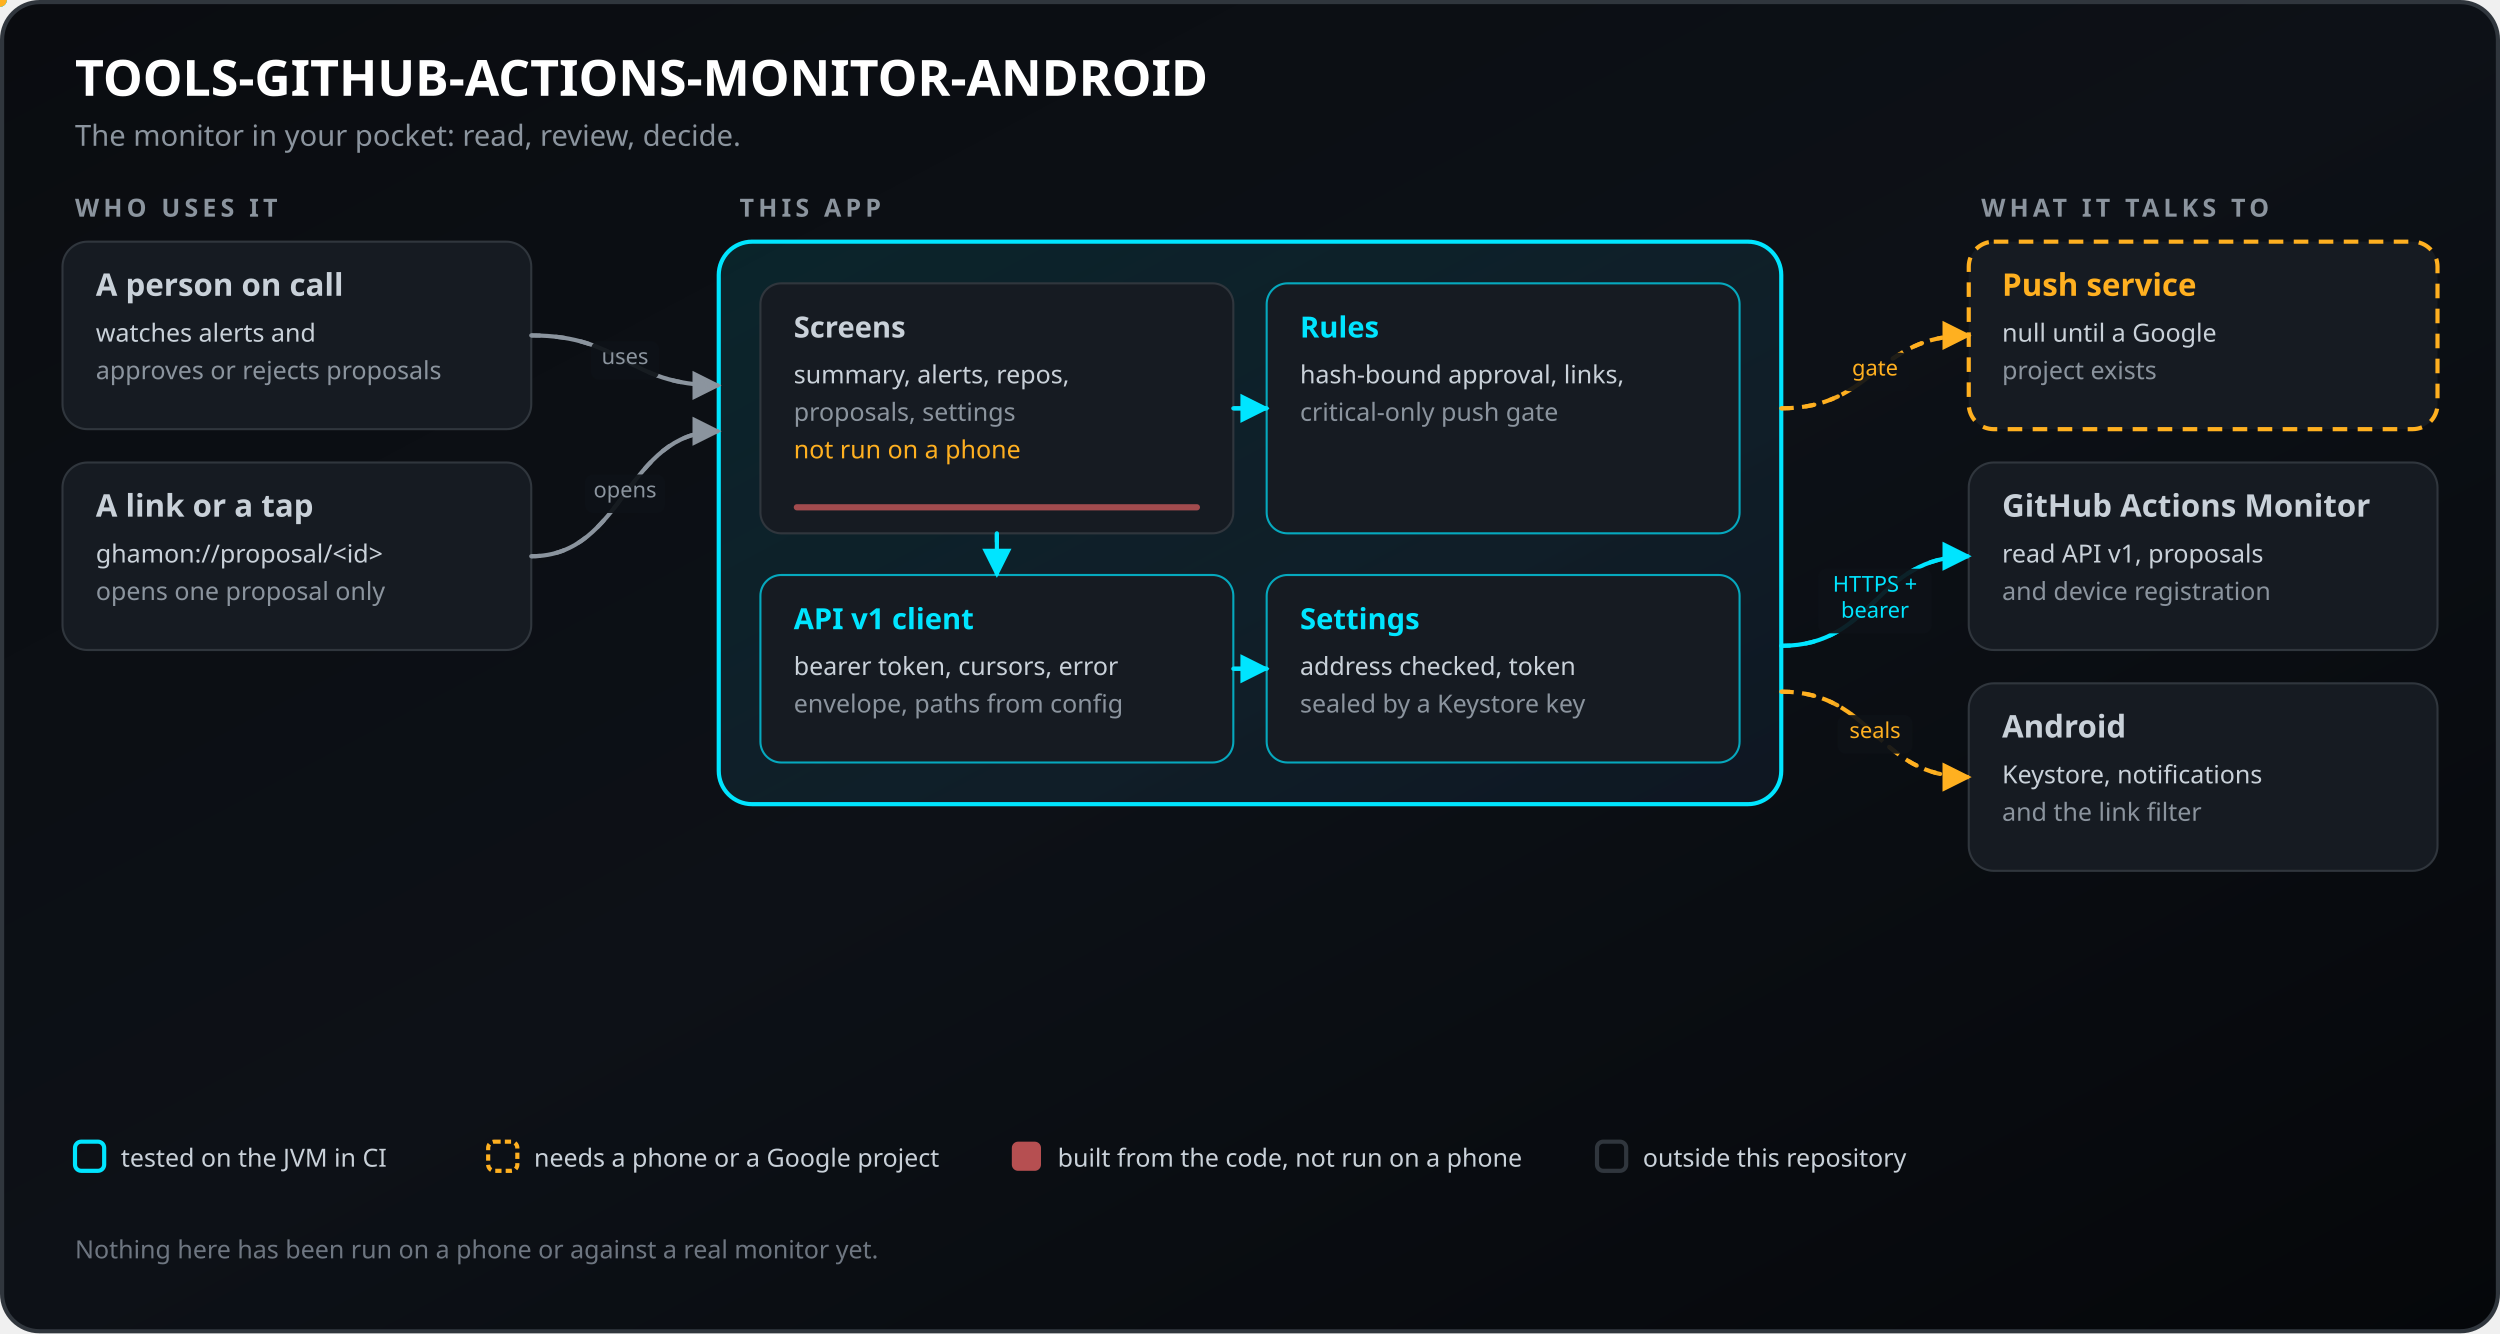
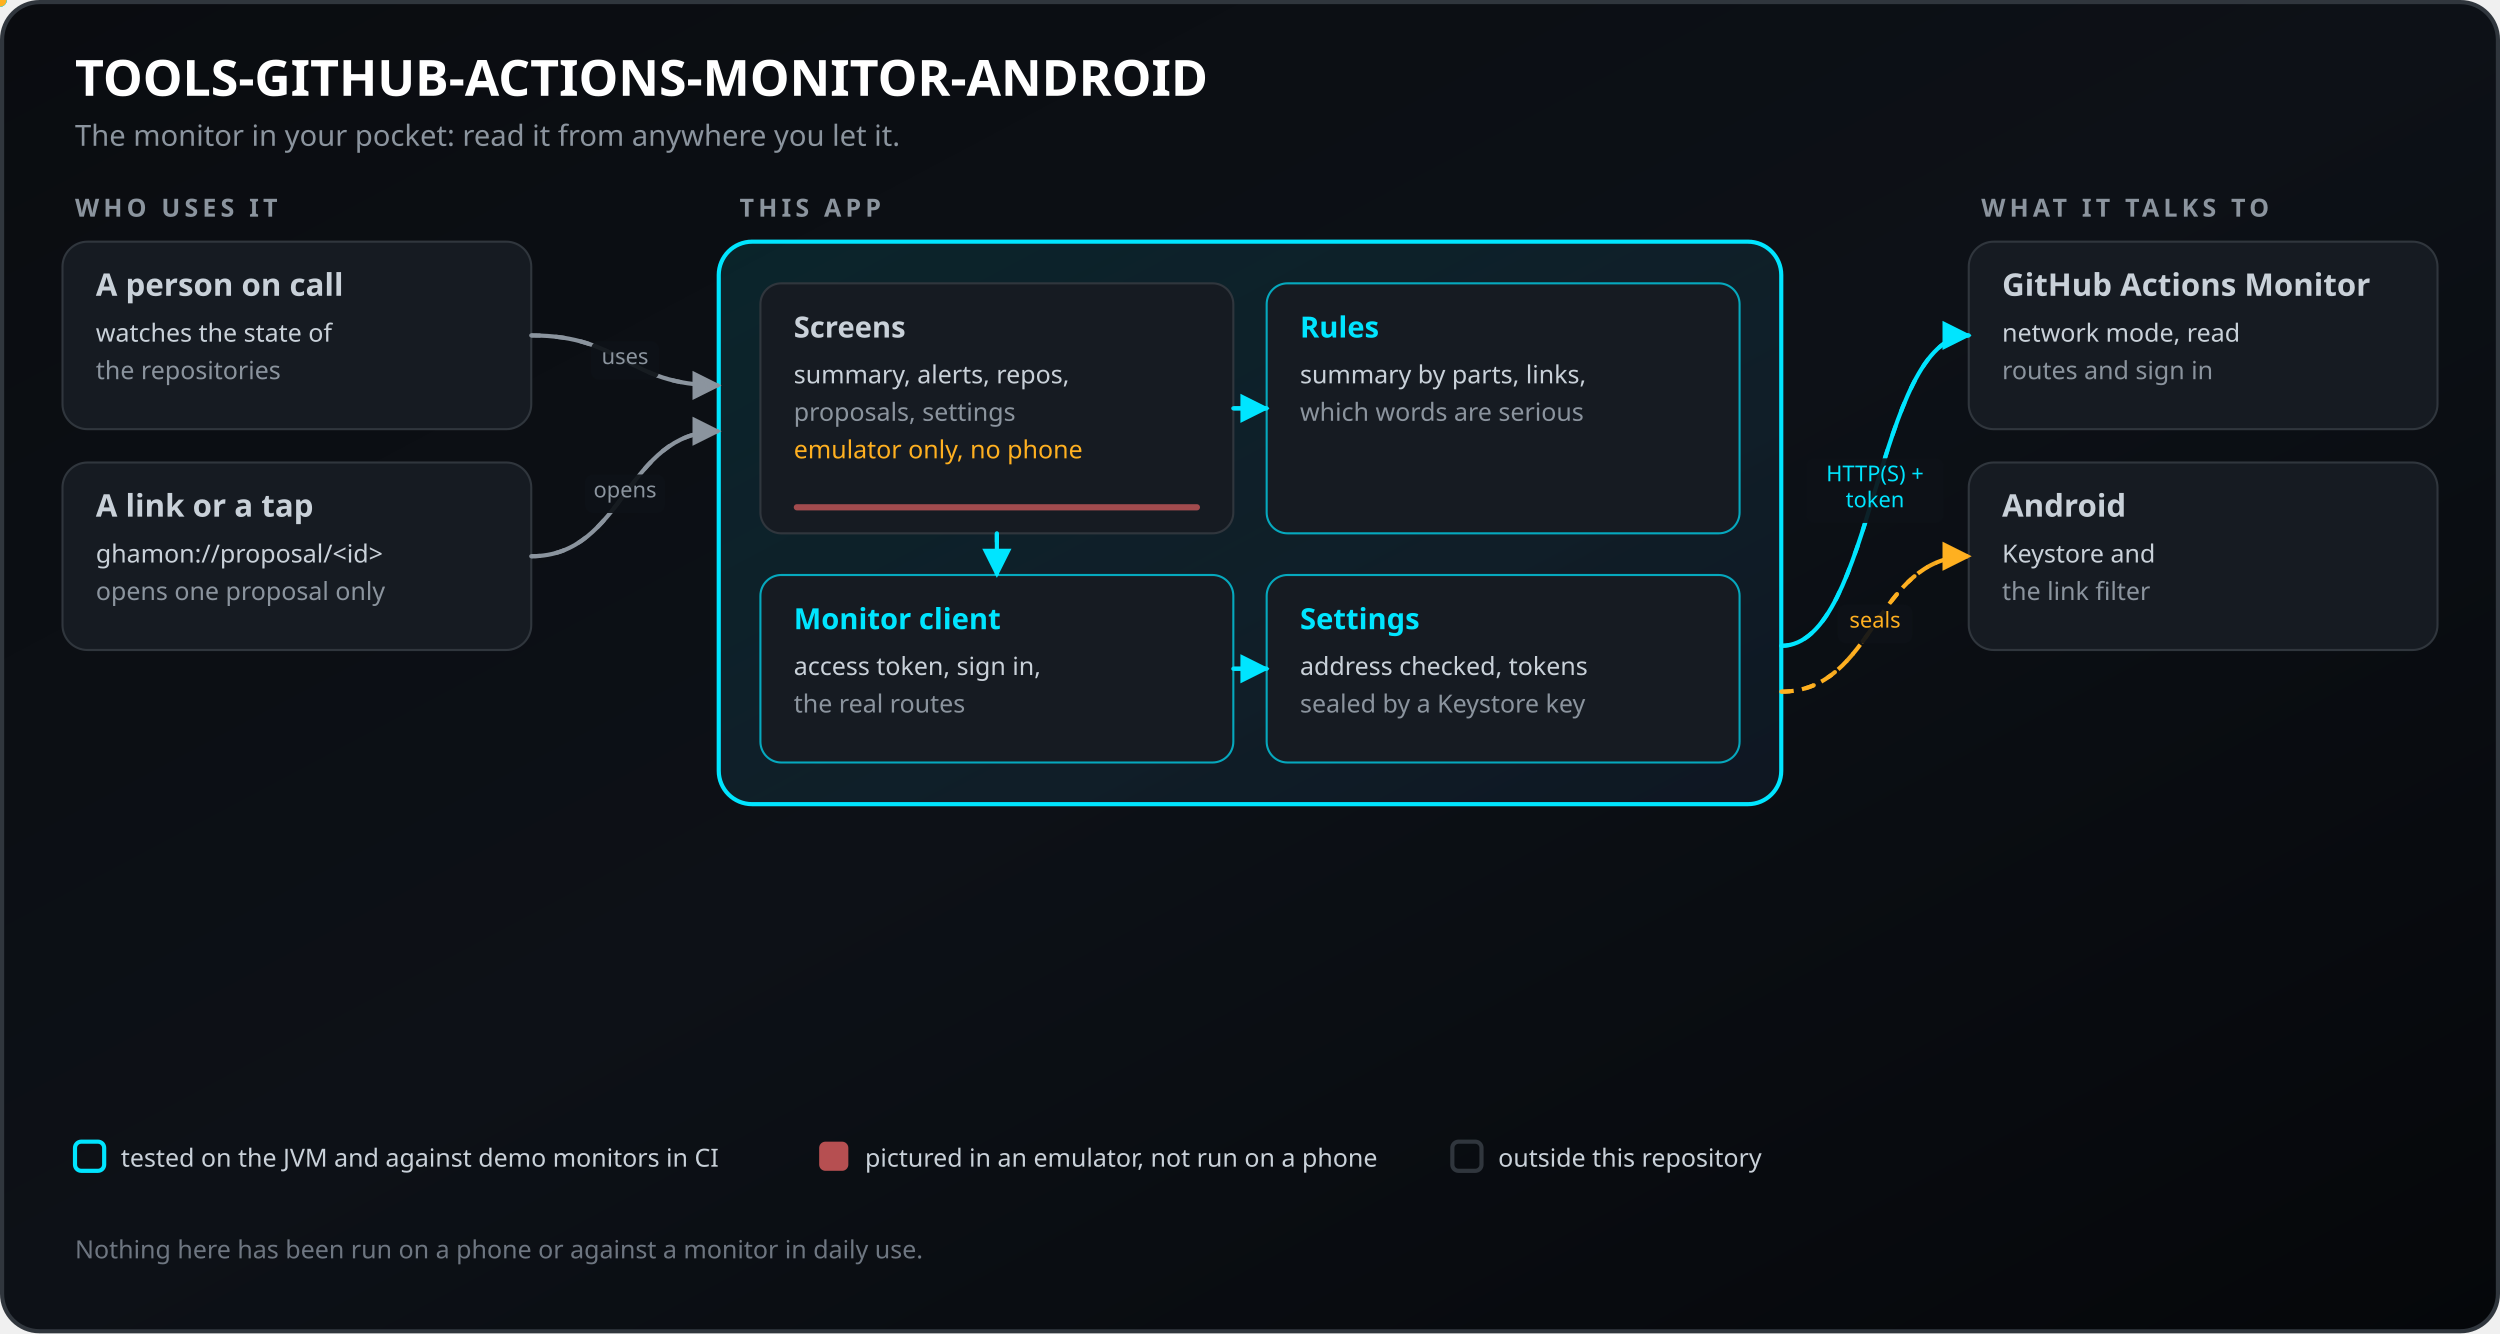
<svg xmlns="http://www.w3.org/2000/svg" viewBox="0 0 1200 640" width="1200" height="640" role="img" aria-labelledby="t d" font-family="'Segoe UI','Noto Sans','Noto Sans CJK SC','Microsoft YaHei','Yu Gothic','Helvetica Neue',Helvetica,Arial,sans-serif">
  <defs>
    <linearGradient id="bg" x1="0" y1="0" x2="1" y2="1">
      <stop offset="0" stop-color="#0A0C10" />
      <stop offset="0.5" stop-color="#0D1117" />
      <stop offset="1" stop-color="#05070A" />
    </linearGradient>
    <linearGradient id="card" x1="0" y1="0" x2="1" y2="1">
      <stop offset="0" stop-color="#121821" />
      <stop offset="1" stop-color="#0B0F15" />
    </linearGradient>
    <linearGradient id="line" x1="0" y1="0" x2="1" y2="0">
      <stop offset="0" stop-color="#00E5FF" />
      <stop offset="1" stop-color="#FF0055" />
    </linearGradient>
    <filter id="glow" x="-50%" y="-50%" width="200%" height="200%">
      <feGaussianBlur stdDeviation="3" result="b" />
      <feMerge>
        <feMergeNode in="b" />
        <feMergeNode in="SourceGraphic" />
      </feMerge>
    </filter>
    <linearGradient id="svc" x1="0" y1="0" x2="1" y2="1">
      <stop offset="0" stop-color="#00E5FF" stop-opacity="0.10" />
      <stop offset="1" stop-color="#4DA3FF" stop-opacity="0.06" />
    </linearGradient>
    <marker id="m00E5FF" viewBox="0 0 10 10" refX="9" refY="5" markerWidth="7" markerHeight="7" orient="auto-start-reverse">
      <path d="M0 0L10 5L0 10z" fill="#00E5FF" />
    </marker>
    <marker id="mC9D1D9" viewBox="0 0 10 10" refX="9" refY="5" markerWidth="7" markerHeight="7" orient="auto-start-reverse">
      <path d="M0 0L10 5L0 10z" fill="#C9D1D9" />
    </marker>
    <marker id="mFFB020" viewBox="0 0 10 10" refX="9" refY="5" markerWidth="7" markerHeight="7" orient="auto-start-reverse">
      <path d="M0 0L10 5L0 10z" fill="#FFB020" />
    </marker>
    <marker id="m30363D" viewBox="0 0 10 10" refX="9" refY="5" markerWidth="7" markerHeight="7" orient="auto-start-reverse">
      <path d="M0 0L10 5L0 10z" fill="#8B949E" />
    </marker>
  </defs>
  <rect x="1" y="1" width="1198" height="638" rx="18" fill="url(#bg)" stroke="#30363D" stroke-width="2" />
  <text x="36" y="46" font-family="'Segoe UI','Noto Sans','Noto Sans CJK SC','Microsoft YaHei','Yu Gothic','Helvetica Neue',Helvetica,Arial,sans-serif" font-size="24" font-weight="700" fill="#FFFFFF" text-anchor="start">TOOLS-GITHUB-ACTIONS-MONITOR-ANDROID</text>
-   <text x="36" y="70" font-family="'Segoe UI','Noto Sans','Noto Sans CJK SC','Microsoft YaHei','Yu Gothic','Helvetica Neue',Helvetica,Arial,sans-serif" font-size="14" font-weight="400" fill="#8B949E" text-anchor="start">The monitor in your pocket: read, review, decide.</text>
+   <text x="36" y="70" font-family="'Segoe UI','Noto Sans','Noto Sans CJK SC','Microsoft YaHei','Yu Gothic','Helvetica Neue',Helvetica,Arial,sans-serif" font-size="14" font-weight="400" fill="#8B949E" text-anchor="start">The monitor in your pocket: read it from anywhere you let it.</text>
  <text x="36" y="104" font-family="'Segoe UI','Noto Sans','Noto Sans CJK SC','Microsoft YaHei','Yu Gothic','Helvetica Neue',Helvetica,Arial,sans-serif" font-size="12" font-weight="700" fill="#8B949E" text-anchor="start" letter-spacing="2">WHO USES IT</text>
  <text x="355" y="104" font-family="'Segoe UI','Noto Sans','Noto Sans CJK SC','Microsoft YaHei','Yu Gothic','Helvetica Neue',Helvetica,Arial,sans-serif" font-size="12" font-weight="700" fill="#8B949E" text-anchor="start" letter-spacing="2">THIS APP</text>
  <text x="951" y="104" font-family="'Segoe UI','Noto Sans','Noto Sans CJK SC','Microsoft YaHei','Yu Gothic','Helvetica Neue',Helvetica,Arial,sans-serif" font-size="12" font-weight="700" fill="#8B949E" text-anchor="start" letter-spacing="2">WHAT IT TALKS TO</text>
  <rect x="345" y="116" width="510" height="270" rx="16" fill="url(#svc)" stroke="#00E5FF" stroke-width="2">
    <animate attributeName="stroke-opacity" values="0.55;1;0.55" dur="4s" repeatCount="indefinite" />
  </rect>
  <rect x="30" y="116" width="225" height="90" rx="12" fill="#161B22" stroke="#30363D" stroke-width="1" />
  <text x="46" y="142" font-family="'Segoe UI','Noto Sans','Noto Sans CJK SC','Microsoft YaHei','Yu Gothic','Helvetica Neue',Helvetica,Arial,sans-serif" font-size="15" font-weight="700" fill="#C9D1D9" text-anchor="start">A person on call</text>
-   <text x="46" y="164" font-family="'Segoe UI','Noto Sans','Noto Sans CJK SC','Microsoft YaHei','Yu Gothic','Helvetica Neue',Helvetica,Arial,sans-serif" font-size="12" font-weight="400" fill="#C9D1D9" text-anchor="start">watches alerts and</text>
-   <text x="46" y="182" font-family="'Segoe UI','Noto Sans','Noto Sans CJK SC','Microsoft YaHei','Yu Gothic','Helvetica Neue',Helvetica,Arial,sans-serif" font-size="12" font-weight="400" fill="#8B949E" text-anchor="start">approves or rejects proposals</text>
+   <text x="46" y="164" font-family="'Segoe UI','Noto Sans','Noto Sans CJK SC','Microsoft YaHei','Yu Gothic','Helvetica Neue',Helvetica,Arial,sans-serif" font-size="12" font-weight="400" fill="#C9D1D9" text-anchor="start">watches the state of</text>
+   <text x="46" y="182" font-family="'Segoe UI','Noto Sans','Noto Sans CJK SC','Microsoft YaHei','Yu Gothic','Helvetica Neue',Helvetica,Arial,sans-serif" font-size="12" font-weight="400" fill="#8B949E" text-anchor="start">the repositories</text>
  <rect x="30" y="222" width="225" height="90" rx="12" fill="#161B22" stroke="#30363D" stroke-width="1" />
  <text x="46" y="248" font-family="'Segoe UI','Noto Sans','Noto Sans CJK SC','Microsoft YaHei','Yu Gothic','Helvetica Neue',Helvetica,Arial,sans-serif" font-size="15" font-weight="700" fill="#C9D1D9" text-anchor="start">A link or a tap</text>
  <text x="46" y="270" font-family="'Segoe UI','Noto Sans','Noto Sans CJK SC','Microsoft YaHei','Yu Gothic','Helvetica Neue',Helvetica,Arial,sans-serif" font-size="12" font-weight="400" fill="#C9D1D9" text-anchor="start">ghamon://proposal/&lt;id&gt;</text>
  <text x="46" y="288" font-family="'Segoe UI','Noto Sans','Noto Sans CJK SC','Microsoft YaHei','Yu Gothic','Helvetica Neue',Helvetica,Arial,sans-serif" font-size="12" font-weight="400" fill="#8B949E" text-anchor="start">opens one proposal only</text>
  <rect x="365" y="136" width="227" height="120" rx="10" fill="#161B22" stroke="#30363D" stroke-width="1">
    <animate attributeName="stroke-opacity" values="0.45;1;0.45;0.45" keyTimes="0;0.08;0.2;1" dur="6s" begin="0s" repeatCount="indefinite" />
    <animate attributeName="stroke-width" values="1;2.4;1;1" keyTimes="0;0.08;0.2;1" dur="6s" begin="0s" repeatCount="indefinite" />
  </rect>
  <text x="381" y="162" font-family="'Segoe UI','Noto Sans','Noto Sans CJK SC','Microsoft YaHei','Yu Gothic','Helvetica Neue',Helvetica,Arial,sans-serif" font-size="14" font-weight="700" fill="#C9D1D9" text-anchor="start">Screens</text>
  <text x="381" y="184" font-family="'Segoe UI','Noto Sans','Noto Sans CJK SC','Microsoft YaHei','Yu Gothic','Helvetica Neue',Helvetica,Arial,sans-serif" font-size="12" font-weight="400" fill="#C9D1D9" text-anchor="start">summary, alerts, repos,</text>
  <text x="381" y="202" font-family="'Segoe UI','Noto Sans','Noto Sans CJK SC','Microsoft YaHei','Yu Gothic','Helvetica Neue',Helvetica,Arial,sans-serif" font-size="12" font-weight="400" fill="#8B949E" text-anchor="start">proposals, settings</text>
-   <text x="381" y="220" font-family="'Segoe UI','Noto Sans','Noto Sans CJK SC','Microsoft YaHei','Yu Gothic','Helvetica Neue',Helvetica,Arial,sans-serif" font-size="12" font-weight="400" fill="#FFB020" text-anchor="start">not run on a phone</text>
+   <text x="381" y="220" font-family="'Segoe UI','Noto Sans','Noto Sans CJK SC','Microsoft YaHei','Yu Gothic','Helvetica Neue',Helvetica,Arial,sans-serif" font-size="12" font-weight="400" fill="#FFB020" text-anchor="start">emulator only, no phone</text>
  <rect x="381" y="242" width="195" height="3" rx="1.5" fill="#FF6B6B" opacity="0.6">
    <animate attributeName="opacity" values="0.25;0.85;0.25" dur="2.8s" repeatCount="indefinite" />
  </rect>
  <rect x="608" y="136" width="227" height="120" rx="10" fill="#161B22" stroke="#00E5FF" stroke-width="1" stroke-opacity="0.7">
    <animate attributeName="stroke-opacity" values="0.45;1;0.45;0.45" keyTimes="0;0.08;0.2;1" dur="6s" begin="1s" repeatCount="indefinite" />
    <animate attributeName="stroke-width" values="1;2.4;1;1" keyTimes="0;0.08;0.2;1" dur="6s" begin="1s" repeatCount="indefinite" />
  </rect>
  <text x="624" y="162" font-family="'Segoe UI','Noto Sans','Noto Sans CJK SC','Microsoft YaHei','Yu Gothic','Helvetica Neue',Helvetica,Arial,sans-serif" font-size="14" font-weight="700" fill="#00E5FF" text-anchor="start">Rules</text>
-   <text x="624" y="184" font-family="'Segoe UI','Noto Sans','Noto Sans CJK SC','Microsoft YaHei','Yu Gothic','Helvetica Neue',Helvetica,Arial,sans-serif" font-size="12" font-weight="400" fill="#C9D1D9" text-anchor="start">hash-bound approval, links,</text>
-   <text x="624" y="202" font-family="'Segoe UI','Noto Sans','Noto Sans CJK SC','Microsoft YaHei','Yu Gothic','Helvetica Neue',Helvetica,Arial,sans-serif" font-size="12" font-weight="400" fill="#8B949E" text-anchor="start">critical-only push gate</text>
+   <text x="624" y="184" font-family="'Segoe UI','Noto Sans','Noto Sans CJK SC','Microsoft YaHei','Yu Gothic','Helvetica Neue',Helvetica,Arial,sans-serif" font-size="12" font-weight="400" fill="#C9D1D9" text-anchor="start">summary by parts, links,</text>
+   <text x="624" y="202" font-family="'Segoe UI','Noto Sans','Noto Sans CJK SC','Microsoft YaHei','Yu Gothic','Helvetica Neue',Helvetica,Arial,sans-serif" font-size="12" font-weight="400" fill="#8B949E" text-anchor="start">which words are serious</text>
  <rect x="365" y="276" width="227" height="90" rx="10" fill="#161B22" stroke="#00E5FF" stroke-width="1" stroke-opacity="0.7">
    <animate attributeName="stroke-opacity" values="0.45;1;0.45;0.45" keyTimes="0;0.08;0.2;1" dur="6s" begin="2s" repeatCount="indefinite" />
    <animate attributeName="stroke-width" values="1;2.4;1;1" keyTimes="0;0.08;0.2;1" dur="6s" begin="2s" repeatCount="indefinite" />
  </rect>
-   <text x="381" y="302" font-family="'Segoe UI','Noto Sans','Noto Sans CJK SC','Microsoft YaHei','Yu Gothic','Helvetica Neue',Helvetica,Arial,sans-serif" font-size="14" font-weight="700" fill="#00E5FF" text-anchor="start">API v1 client</text>
-   <text x="381" y="324" font-family="'Segoe UI','Noto Sans','Noto Sans CJK SC','Microsoft YaHei','Yu Gothic','Helvetica Neue',Helvetica,Arial,sans-serif" font-size="12" font-weight="400" fill="#C9D1D9" text-anchor="start">bearer token, cursors, error</text>
-   <text x="381" y="342" font-family="'Segoe UI','Noto Sans','Noto Sans CJK SC','Microsoft YaHei','Yu Gothic','Helvetica Neue',Helvetica,Arial,sans-serif" font-size="12" font-weight="400" fill="#8B949E" text-anchor="start">envelope, paths from config</text>
+   <text x="381" y="302" font-family="'Segoe UI','Noto Sans','Noto Sans CJK SC','Microsoft YaHei','Yu Gothic','Helvetica Neue',Helvetica,Arial,sans-serif" font-size="14" font-weight="700" fill="#00E5FF" text-anchor="start">Monitor client</text>
+   <text x="381" y="324" font-family="'Segoe UI','Noto Sans','Noto Sans CJK SC','Microsoft YaHei','Yu Gothic','Helvetica Neue',Helvetica,Arial,sans-serif" font-size="12" font-weight="400" fill="#C9D1D9" text-anchor="start">access token, sign in,</text>
+   <text x="381" y="342" font-family="'Segoe UI','Noto Sans','Noto Sans CJK SC','Microsoft YaHei','Yu Gothic','Helvetica Neue',Helvetica,Arial,sans-serif" font-size="12" font-weight="400" fill="#8B949E" text-anchor="start">the real routes</text>
  <rect x="608" y="276" width="227" height="90" rx="10" fill="#161B22" stroke="#00E5FF" stroke-width="1" stroke-opacity="0.7">
    <animate attributeName="stroke-opacity" values="0.45;1;0.45;0.45" keyTimes="0;0.08;0.2;1" dur="6s" begin="3s" repeatCount="indefinite" />
    <animate attributeName="stroke-width" values="1;2.4;1;1" keyTimes="0;0.08;0.2;1" dur="6s" begin="3s" repeatCount="indefinite" />
  </rect>
  <text x="624" y="302" font-family="'Segoe UI','Noto Sans','Noto Sans CJK SC','Microsoft YaHei','Yu Gothic','Helvetica Neue',Helvetica,Arial,sans-serif" font-size="14" font-weight="700" fill="#00E5FF" text-anchor="start">Settings</text>
-   <text x="624" y="324" font-family="'Segoe UI','Noto Sans','Noto Sans CJK SC','Microsoft YaHei','Yu Gothic','Helvetica Neue',Helvetica,Arial,sans-serif" font-size="12" font-weight="400" fill="#C9D1D9" text-anchor="start">address checked, token</text>
+   <text x="624" y="324" font-family="'Segoe UI','Noto Sans','Noto Sans CJK SC','Microsoft YaHei','Yu Gothic','Helvetica Neue',Helvetica,Arial,sans-serif" font-size="12" font-weight="400" fill="#C9D1D9" text-anchor="start">address checked, tokens</text>
  <text x="624" y="342" font-family="'Segoe UI','Noto Sans','Noto Sans CJK SC','Microsoft YaHei','Yu Gothic','Helvetica Neue',Helvetica,Arial,sans-serif" font-size="12" font-weight="400" fill="#8B949E" text-anchor="start">sealed by a Keystore key</text>
-   <rect x="945" y="116" width="225" height="90" rx="12" fill="#161B22" stroke="#FFB020" stroke-width="2" stroke-dasharray="7 5">
-     <animate attributeName="stroke-dashoffset" from="0" to="-24" dur="3s" repeatCount="indefinite" />
-   </rect>
-   <text x="961" y="142" font-family="'Segoe UI','Noto Sans','Noto Sans CJK SC','Microsoft YaHei','Yu Gothic','Helvetica Neue',Helvetica,Arial,sans-serif" font-size="15" font-weight="700" fill="#FFB020" text-anchor="start">Push service</text>
-   <text x="961" y="164" font-family="'Segoe UI','Noto Sans','Noto Sans CJK SC','Microsoft YaHei','Yu Gothic','Helvetica Neue',Helvetica,Arial,sans-serif" font-size="12" font-weight="400" fill="#C9D1D9" text-anchor="start">null until a Google</text>
-   <text x="961" y="182" font-family="'Segoe UI','Noto Sans','Noto Sans CJK SC','Microsoft YaHei','Yu Gothic','Helvetica Neue',Helvetica,Arial,sans-serif" font-size="12" font-weight="400" fill="#8B949E" text-anchor="start">project exists</text>
+   <rect x="945" y="116" width="225" height="90" rx="12" fill="#161B22" stroke="#30363D" stroke-width="1" />
+   <text x="961" y="142" font-family="'Segoe UI','Noto Sans','Noto Sans CJK SC','Microsoft YaHei','Yu Gothic','Helvetica Neue',Helvetica,Arial,sans-serif" font-size="15" font-weight="700" fill="#C9D1D9" text-anchor="start">GitHub Actions Monitor</text>
+   <text x="961" y="164" font-family="'Segoe UI','Noto Sans','Noto Sans CJK SC','Microsoft YaHei','Yu Gothic','Helvetica Neue',Helvetica,Arial,sans-serif" font-size="12" font-weight="400" fill="#C9D1D9" text-anchor="start">network mode, read</text>
+   <text x="961" y="182" font-family="'Segoe UI','Noto Sans','Noto Sans CJK SC','Microsoft YaHei','Yu Gothic','Helvetica Neue',Helvetica,Arial,sans-serif" font-size="12" font-weight="400" fill="#8B949E" text-anchor="start">routes and sign in</text>
  <rect x="945" y="222" width="225" height="90" rx="12" fill="#161B22" stroke="#30363D" stroke-width="1" />
-   <text x="961" y="248" font-family="'Segoe UI','Noto Sans','Noto Sans CJK SC','Microsoft YaHei','Yu Gothic','Helvetica Neue',Helvetica,Arial,sans-serif" font-size="15" font-weight="700" fill="#C9D1D9" text-anchor="start">GitHub Actions Monitor</text>
-   <text x="961" y="270" font-family="'Segoe UI','Noto Sans','Noto Sans CJK SC','Microsoft YaHei','Yu Gothic','Helvetica Neue',Helvetica,Arial,sans-serif" font-size="12" font-weight="400" fill="#C9D1D9" text-anchor="start">read API v1, proposals</text>
-   <text x="961" y="288" font-family="'Segoe UI','Noto Sans','Noto Sans CJK SC','Microsoft YaHei','Yu Gothic','Helvetica Neue',Helvetica,Arial,sans-serif" font-size="12" font-weight="400" fill="#8B949E" text-anchor="start">and device registration</text>
-   <rect x="945" y="328" width="225" height="90" rx="12" fill="#161B22" stroke="#30363D" stroke-width="1" />
-   <text x="961" y="354" font-family="'Segoe UI','Noto Sans','Noto Sans CJK SC','Microsoft YaHei','Yu Gothic','Helvetica Neue',Helvetica,Arial,sans-serif" font-size="15" font-weight="700" fill="#C9D1D9" text-anchor="start">Android</text>
-   <text x="961" y="376" font-family="'Segoe UI','Noto Sans','Noto Sans CJK SC','Microsoft YaHei','Yu Gothic','Helvetica Neue',Helvetica,Arial,sans-serif" font-size="12" font-weight="400" fill="#C9D1D9" text-anchor="start">Keystore, notifications</text>
-   <text x="961" y="394" font-family="'Segoe UI','Noto Sans','Noto Sans CJK SC','Microsoft YaHei','Yu Gothic','Helvetica Neue',Helvetica,Arial,sans-serif" font-size="12" font-weight="400" fill="#8B949E" text-anchor="start">and the link filter</text>
+   <text x="961" y="248" font-family="'Segoe UI','Noto Sans','Noto Sans CJK SC','Microsoft YaHei','Yu Gothic','Helvetica Neue',Helvetica,Arial,sans-serif" font-size="15" font-weight="700" fill="#C9D1D9" text-anchor="start">Android</text>
+   <text x="961" y="270" font-family="'Segoe UI','Noto Sans','Noto Sans CJK SC','Microsoft YaHei','Yu Gothic','Helvetica Neue',Helvetica,Arial,sans-serif" font-size="12" font-weight="400" fill="#C9D1D9" text-anchor="start">Keystore and</text>
+   <text x="961" y="288" font-family="'Segoe UI','Noto Sans','Noto Sans CJK SC','Microsoft YaHei','Yu Gothic','Helvetica Neue',Helvetica,Arial,sans-serif" font-size="12" font-weight="400" fill="#8B949E" text-anchor="start">the link filter</text>
  <path id="p0" d="M255 161 C300 161 300 185 345 185" stroke="#8B949E" stroke-width="2" fill="none" marker-end="url(#m30363D)" />
  <path d="M255 161 C300 161 300 185 345 185" stroke="#8B949E" stroke-width="2" fill="none" stroke-linecap="round" stroke-dasharray="4 8" opacity="0.95">
    <animate attributeName="stroke-dashoffset" from="0" to="-24" dur="1.2s" repeatCount="indefinite" />
  </path>
  <circle r="3.2" fill="#8B949E">
    <animateMotion dur="1.8s" begin="0.00s" repeatCount="indefinite">
      <mpath href="#p0" />
    </animateMotion>
    <animate attributeName="opacity" values="0;1;1;0" keyTimes="0;0.15;0.85;1" dur="1.8s" begin="0.00s" repeatCount="indefinite" />
  </circle>
  <path id="p1" d="M255 267 C300 267 300 207 345 207" stroke="#8B949E" stroke-width="2" fill="none" marker-end="url(#m30363D)" />
  <path d="M255 267 C300 267 300 207 345 207" stroke="#8B949E" stroke-width="2" fill="none" stroke-linecap="round" stroke-dasharray="4 8" opacity="0.95">
    <animate attributeName="stroke-dashoffset" from="0" to="-24" dur="1.2s" repeatCount="indefinite" />
  </path>
  <circle r="3.2" fill="#8B949E">
    <animateMotion dur="1.8s" begin="0.35s" repeatCount="indefinite">
      <mpath href="#p1" />
    </animateMotion>
    <animate attributeName="opacity" values="0;1;1;0" keyTimes="0;0.15;0.85;1" dur="1.8s" begin="0.35s" repeatCount="indefinite" />
  </circle>
  <path id="p2" d="M592 196 H608" stroke="#00E5FF" stroke-width="2" fill="none" marker-end="url(#m00E5FF)" />
  <path d="M592 196 H608" stroke="#00E5FF" stroke-width="2" fill="none" stroke-linecap="round" stroke-dasharray="4 8" opacity="0.95">
    <animate attributeName="stroke-dashoffset" from="0" to="-24" dur="1.2s" repeatCount="indefinite" />
  </path>
  <circle r="3.2" fill="#00E5FF">
    <animateMotion dur="1.8s" begin="0.70s" repeatCount="indefinite">
      <mpath href="#p2" />
    </animateMotion>
    <animate attributeName="opacity" values="0;1;1;0" keyTimes="0;0.15;0.85;1" dur="1.8s" begin="0.70s" repeatCount="indefinite" />
  </circle>
  <path id="p3" d="M478.5 256 V276" stroke="#00E5FF" stroke-width="2" fill="none" marker-end="url(#m00E5FF)" />
  <path d="M478.5 256 V276" stroke="#00E5FF" stroke-width="2" fill="none" stroke-linecap="round" stroke-dasharray="4 8" opacity="0.95">
    <animate attributeName="stroke-dashoffset" from="0" to="-24" dur="1.2s" repeatCount="indefinite" />
  </path>
  <circle r="3.2" fill="#00E5FF">
    <animateMotion dur="1.8s" begin="1.05s" repeatCount="indefinite">
      <mpath href="#p3" />
    </animateMotion>
    <animate attributeName="opacity" values="0;1;1;0" keyTimes="0;0.15;0.85;1" dur="1.8s" begin="1.05s" repeatCount="indefinite" />
  </circle>
  <path id="p4" d="M592 321 H608" stroke="#00E5FF" stroke-width="2" fill="none" marker-end="url(#m00E5FF)" />
  <path d="M592 321 H608" stroke="#00E5FF" stroke-width="2" fill="none" stroke-linecap="round" stroke-dasharray="4 8" opacity="0.95">
    <animate attributeName="stroke-dashoffset" from="0" to="-24" dur="1.2s" repeatCount="indefinite" />
  </path>
  <circle r="3.2" fill="#00E5FF">
    <animateMotion dur="1.8s" begin="1.40s" repeatCount="indefinite">
      <mpath href="#p4" />
    </animateMotion>
    <animate attributeName="opacity" values="0;1;1;0" keyTimes="0;0.15;0.85;1" dur="1.8s" begin="1.40s" repeatCount="indefinite" />
  </circle>
-   <path id="p5" d="M855 310 C900 310 900 267 945 267" stroke="#00E5FF" stroke-width="2" fill="none" marker-end="url(#m00E5FF)" />
-   <path d="M855 310 C900 310 900 267 945 267" stroke="#00E5FF" stroke-width="2" fill="none" stroke-linecap="round" stroke-dasharray="4 8" opacity="0.95">
+   <path id="p5" d="M855 310 C900 310 900 161 945 161" stroke="#00E5FF" stroke-width="2" fill="none" marker-end="url(#m00E5FF)" />
+   <path d="M855 310 C900 310 900 161 945 161" stroke="#00E5FF" stroke-width="2" fill="none" stroke-linecap="round" stroke-dasharray="4 8" opacity="0.95">
    <animate attributeName="stroke-dashoffset" from="0" to="-24" dur="1.2s" repeatCount="indefinite" />
  </path>
  <circle r="3.2" fill="#00E5FF">
    <animateMotion dur="1.8s" begin="1.75s" repeatCount="indefinite">
      <mpath href="#p5" />
    </animateMotion>
    <animate attributeName="opacity" values="0;1;1;0" keyTimes="0;0.15;0.85;1" dur="1.8s" begin="1.75s" repeatCount="indefinite" />
  </circle>
-   <path id="p6" d="M855 332 C900 332 900 373 945 373" stroke="#FFB020" stroke-width="2" fill="none" stroke-dasharray="6 4" marker-end="url(#mFFB020)" />
-   <path d="M855 332 C900 332 900 373 945 373" stroke="#FFB020" stroke-width="2" fill="none" stroke-linecap="round" stroke-dasharray="4 8" opacity="0.95">
+   <path id="p6" d="M855 332 C900 332 900 267 945 267" stroke="#FFB020" stroke-width="2" fill="none" stroke-dasharray="6 4" marker-end="url(#mFFB020)" />
+   <path d="M855 332 C900 332 900 267 945 267" stroke="#FFB020" stroke-width="2" fill="none" stroke-linecap="round" stroke-dasharray="4 8" opacity="0.95">
    <animate attributeName="stroke-dashoffset" from="0" to="-24" dur="1.2s" repeatCount="indefinite" />
  </path>
  <circle r="3.2" fill="#FFB020">
    <animateMotion dur="1.8s" begin="2.10s" repeatCount="indefinite">
      <mpath href="#p6" />
    </animateMotion>
    <animate attributeName="opacity" values="0;1;1;0" keyTimes="0;0.15;0.85;1" dur="1.8s" begin="2.10s" repeatCount="indefinite" />
  </circle>
-   <path id="p7" d="M855 196 C900 196 900 161 945 161" stroke="#FFB020" stroke-width="2" fill="none" stroke-dasharray="6 4" marker-end="url(#mFFB020)" />
-   <path d="M855 196 C900 196 900 161 945 161" stroke="#FFB020" stroke-width="2" fill="none" stroke-linecap="round" stroke-dasharray="4 8" opacity="0.95">
-     <animate attributeName="stroke-dashoffset" from="0" to="-24" dur="1.2s" repeatCount="indefinite" />
-   </path>
-   <circle r="3.2" fill="#FFB020">
-     <animateMotion dur="1.8s" begin="2.45s" repeatCount="indefinite">
-       <mpath href="#p7" />
-     </animateMotion>
-     <animate attributeName="opacity" values="0;1;1;0" keyTimes="0;0.15;0.85;1" dur="1.8s" begin="2.45s" repeatCount="indefinite" />
-   </circle>
  <rect x="283.66" y="163.75" width="32.68" height="18.5" rx="4" fill="#0D1117" opacity="0.92" />
  <text x="300" y="174.75" font-family="'Segoe UI','Noto Sans','Noto Sans CJK SC','Microsoft YaHei','Yu Gothic','Helvetica Neue',Helvetica,Arial,sans-serif" font-size="10.5" font-weight="400" fill="#8B949E" text-anchor="middle">uses</text>
  <rect x="280.825" y="227.75" width="38.35" height="18.5" rx="4" fill="#0D1117" opacity="0.92" />
  <text x="300" y="238.75" font-family="'Segoe UI','Noto Sans','Noto Sans CJK SC','Microsoft YaHei','Yu Gothic','Helvetica Neue',Helvetica,Arial,sans-serif" font-size="10.5" font-weight="400" fill="#8B949E" text-anchor="middle">opens</text>
-   <rect x="872.74" y="273" width="54.52" height="31" rx="4" fill="#0D1117" opacity="0.92" />
-   <text x="900" y="284" font-family="'Segoe UI','Noto Sans','Noto Sans CJK SC','Microsoft YaHei','Yu Gothic','Helvetica Neue',Helvetica,Arial,sans-serif" font-size="10.5" font-weight="400" fill="#00E5FF" text-anchor="middle">HTTPS +</text>
-   <text x="900" y="296.5" font-family="'Segoe UI','Noto Sans','Noto Sans CJK SC','Microsoft YaHei','Yu Gothic','Helvetica Neue',Helvetica,Arial,sans-serif" font-size="10.5" font-weight="400" fill="#00E5FF" text-anchor="middle">bearer</text>
-   <rect x="882.085" y="343.25" width="35.83" height="18.5" rx="4" fill="#0D1117" opacity="0.92" />
-   <text x="900" y="354.25" font-family="'Segoe UI','Noto Sans','Noto Sans CJK SC','Microsoft YaHei','Yu Gothic','Helvetica Neue',Helvetica,Arial,sans-serif" font-size="10.5" font-weight="400" fill="#FFB020" text-anchor="middle">seals</text>
-   <rect x="883.66" y="169.25" width="32.68" height="18.5" rx="4" fill="#0D1117" opacity="0.92" />
-   <text x="900" y="180.25" font-family="'Segoe UI','Noto Sans','Noto Sans CJK SC','Microsoft YaHei','Yu Gothic','Helvetica Neue',Helvetica,Arial,sans-serif" font-size="10.5" font-weight="400" fill="#FFB020" text-anchor="middle">gate</text>
+   <rect x="867.07" y="220" width="65.86" height="31" rx="4" fill="#0D1117" opacity="0.92" />
+   <text x="900" y="231" font-family="'Segoe UI','Noto Sans','Noto Sans CJK SC','Microsoft YaHei','Yu Gothic','Helvetica Neue',Helvetica,Arial,sans-serif" font-size="10.5" font-weight="400" fill="#00E5FF" text-anchor="middle">HTTP(S) +</text>
+   <text x="900" y="243.5" font-family="'Segoe UI','Noto Sans','Noto Sans CJK SC','Microsoft YaHei','Yu Gothic','Helvetica Neue',Helvetica,Arial,sans-serif" font-size="10.5" font-weight="400" fill="#00E5FF" text-anchor="middle">token</text>
+   <rect x="882.085" y="290.25" width="35.83" height="18.5" rx="4" fill="#0D1117" opacity="0.92" />
+   <text x="900" y="301.25" font-family="'Segoe UI','Noto Sans','Noto Sans CJK SC','Microsoft YaHei','Yu Gothic','Helvetica Neue',Helvetica,Arial,sans-serif" font-size="10.5" font-weight="400" fill="#FFB020" text-anchor="middle">seals</text>
  <rect x="36" y="548" width="14" height="14" rx="3" fill="none" stroke="#00E5FF" stroke-width="2" />
-   <text x="58" y="560" font-family="'Segoe UI','Noto Sans','Noto Sans CJK SC','Microsoft YaHei','Yu Gothic','Helvetica Neue',Helvetica,Arial,sans-serif" font-size="12" font-weight="400" fill="#C9D1D9" text-anchor="start">tested on the JVM in CI</text>
-   <rect x="234.32" y="548" width="14" height="14" rx="3" fill="none" stroke="#FFB020" stroke-width="2" stroke-dasharray="3 2" />
-   <text x="256.32" y="560" font-family="'Segoe UI','Noto Sans','Noto Sans CJK SC','Microsoft YaHei','Yu Gothic','Helvetica Neue',Helvetica,Arial,sans-serif" font-size="12" font-weight="400" fill="#C9D1D9" text-anchor="start">needs a phone or a Google project</text>
-   <rect x="485.68" y="548" width="14" height="14" rx="3" fill="#FF6B6B" opacity="0.7" />
-   <text x="507.68" y="560" font-family="'Segoe UI','Noto Sans','Noto Sans CJK SC','Microsoft YaHei','Yu Gothic','Helvetica Neue',Helvetica,Arial,sans-serif" font-size="12" font-weight="400" fill="#C9D1D9" text-anchor="start">built from the code, not run on a phone</text>
-   <rect x="766.56" y="548" width="14" height="14" rx="3" fill="none" stroke="#30363D" stroke-width="2" />
-   <text x="788.56" y="560" font-family="'Segoe UI','Noto Sans','Noto Sans CJK SC','Microsoft YaHei','Yu Gothic','Helvetica Neue',Helvetica,Arial,sans-serif" font-size="12" font-weight="400" fill="#C9D1D9" text-anchor="start">outside this repository</text>
-   <text x="36" y="604" font-family="'Segoe UI','Noto Sans','Noto Sans CJK SC','Microsoft YaHei','Yu Gothic','Helvetica Neue',Helvetica,Arial,sans-serif" font-size="12" font-weight="400" fill="#6E7681" text-anchor="start">Nothing here has been run on a phone or against a real monitor yet.</text>
+   <text x="58" y="560" font-family="'Segoe UI','Noto Sans','Noto Sans CJK SC','Microsoft YaHei','Yu Gothic','Helvetica Neue',Helvetica,Arial,sans-serif" font-size="12" font-weight="400" fill="#C9D1D9" text-anchor="start">tested on the JVM and against demo monitors in CI</text>
+   <rect x="393.2" y="548" width="14" height="14" rx="3" fill="#FF6B6B" opacity="0.7" />
+   <text x="415.2" y="560" font-family="'Segoe UI','Noto Sans','Noto Sans CJK SC','Microsoft YaHei','Yu Gothic','Helvetica Neue',Helvetica,Arial,sans-serif" font-size="12" font-weight="400" fill="#C9D1D9" text-anchor="start">pictured in an emulator, not run on a phone</text>
+   <rect x="697.12" y="548" width="14" height="14" rx="3" fill="none" stroke="#30363D" stroke-width="2" />
+   <text x="719.12" y="560" font-family="'Segoe UI','Noto Sans','Noto Sans CJK SC','Microsoft YaHei','Yu Gothic','Helvetica Neue',Helvetica,Arial,sans-serif" font-size="12" font-weight="400" fill="#C9D1D9" text-anchor="start">outside this repository</text>
+   <text x="36" y="604" font-family="'Segoe UI','Noto Sans','Noto Sans CJK SC','Microsoft YaHei','Yu Gothic','Helvetica Neue',Helvetica,Arial,sans-serif" font-size="12" font-weight="400" fill="#6E7681" text-anchor="start">Nothing here has been run on a phone or against a monitor in daily use.</text>
</svg>
